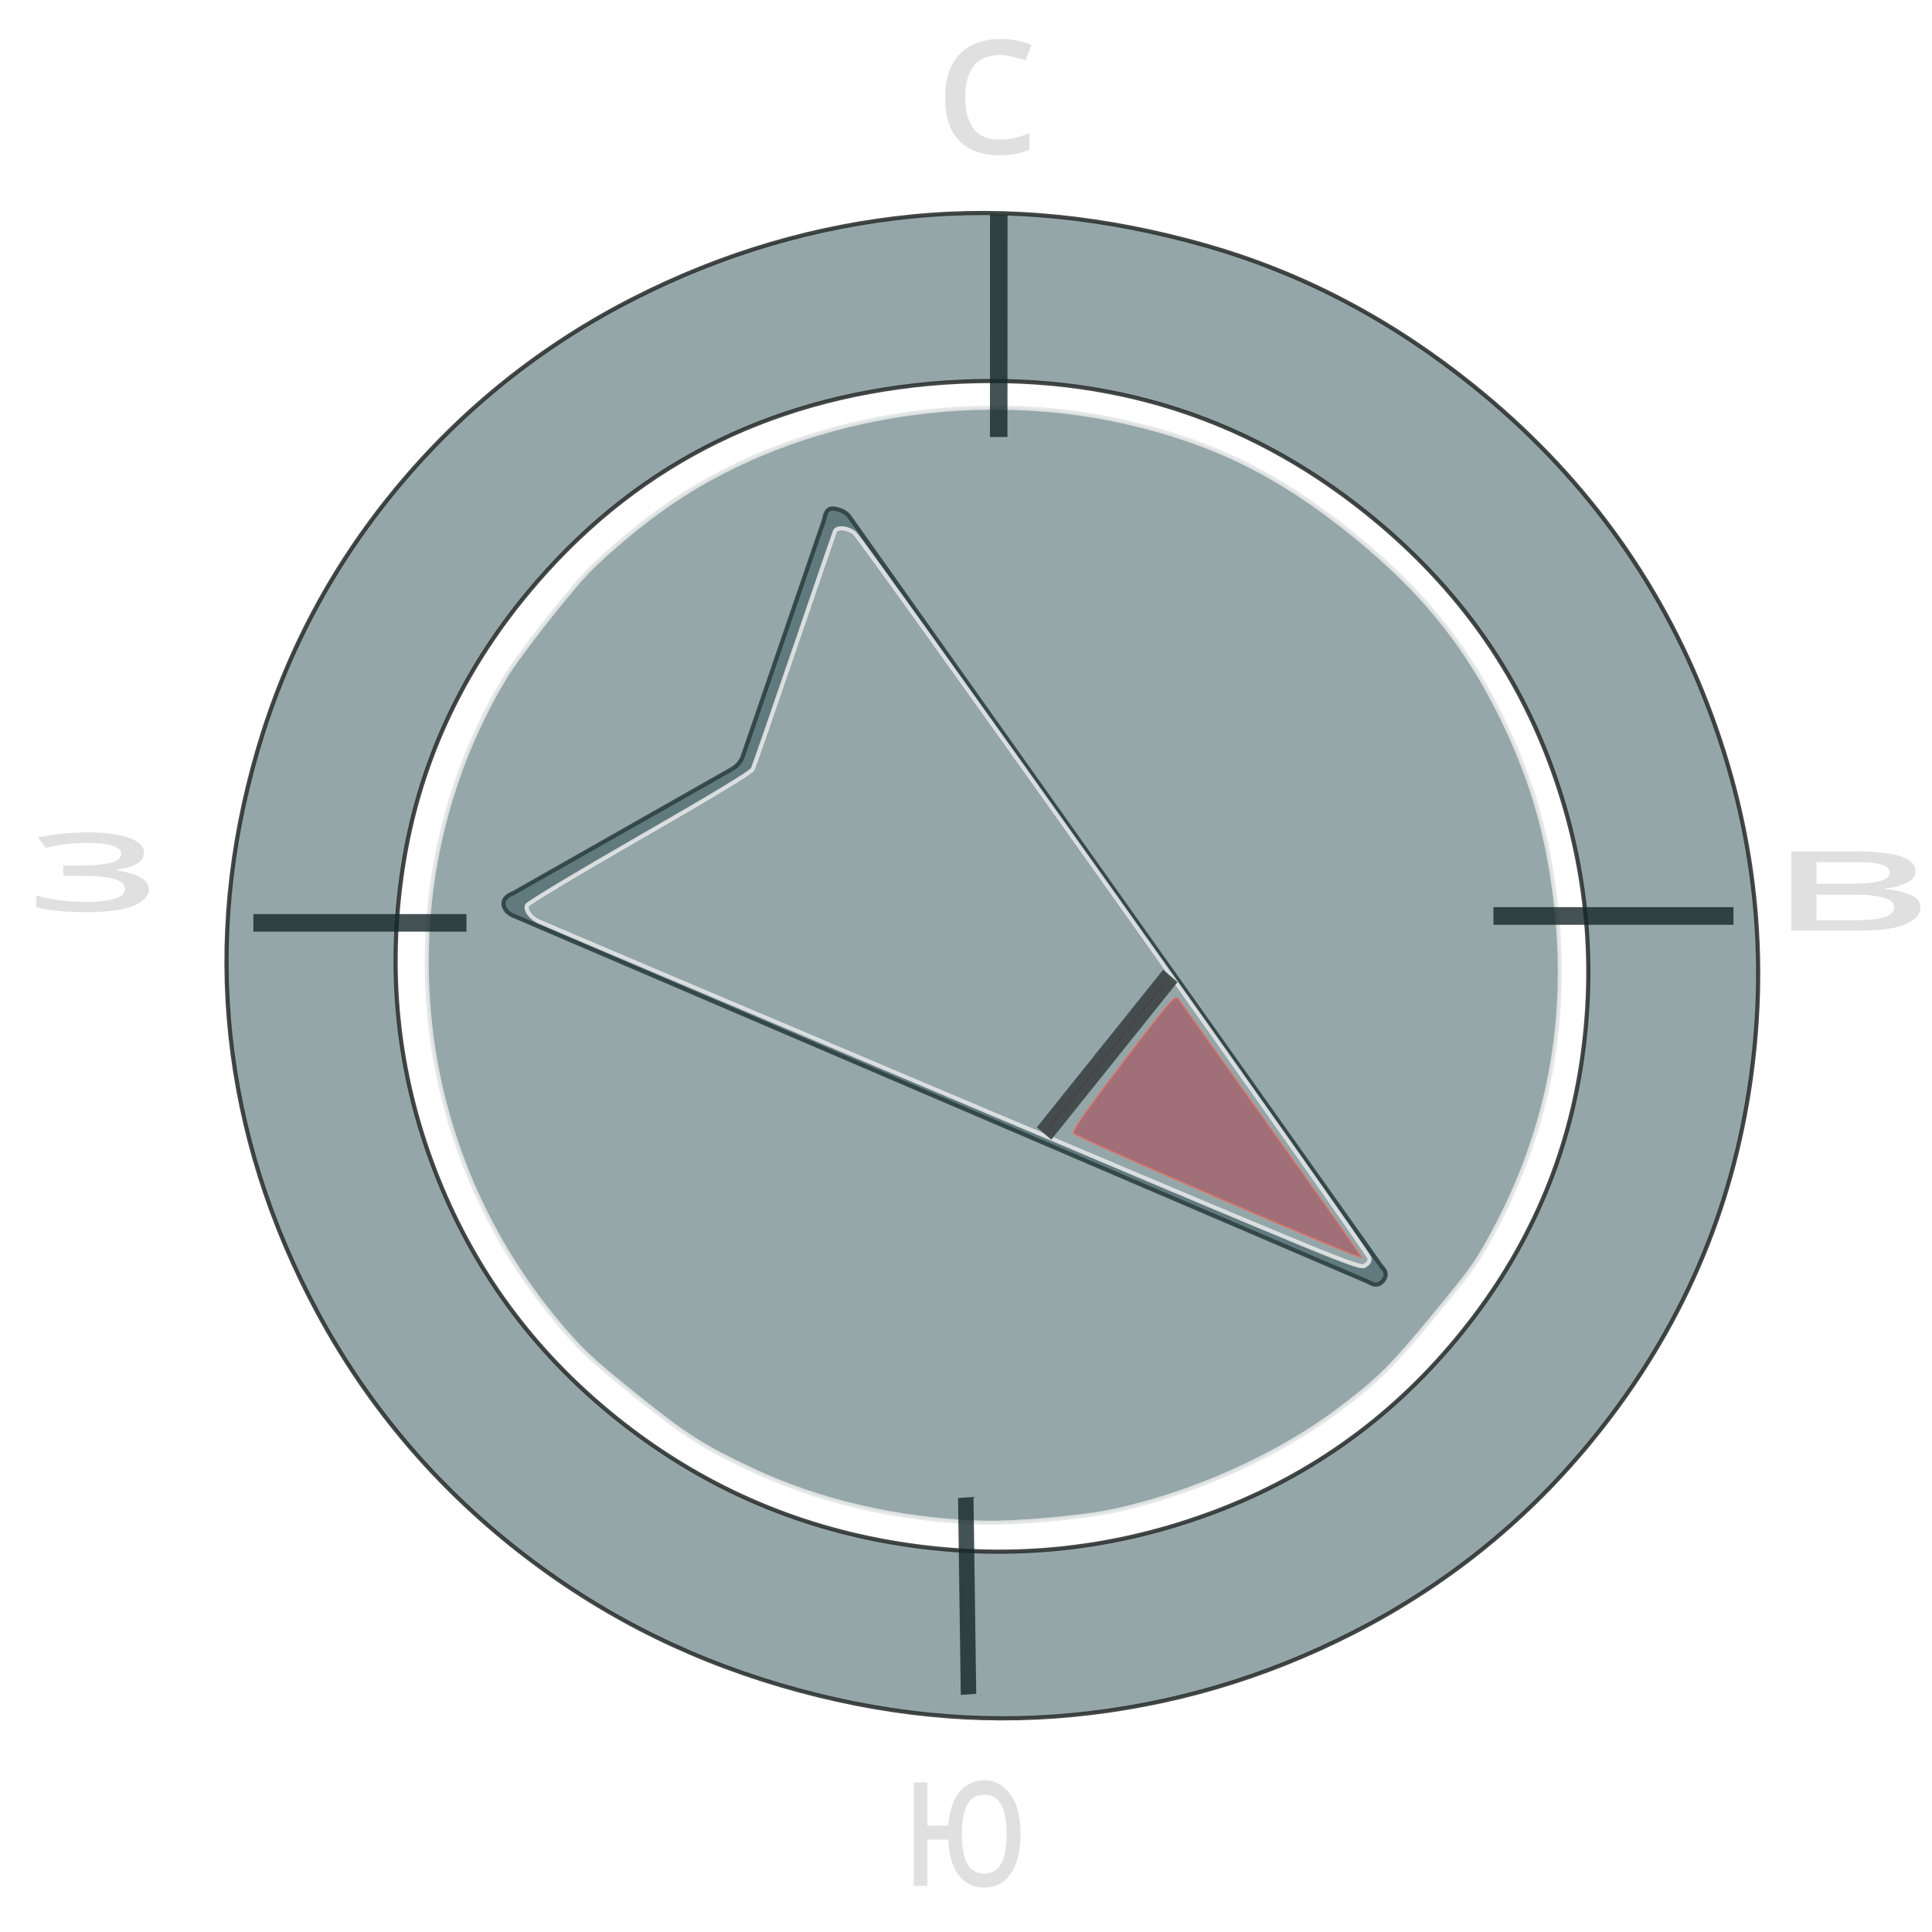
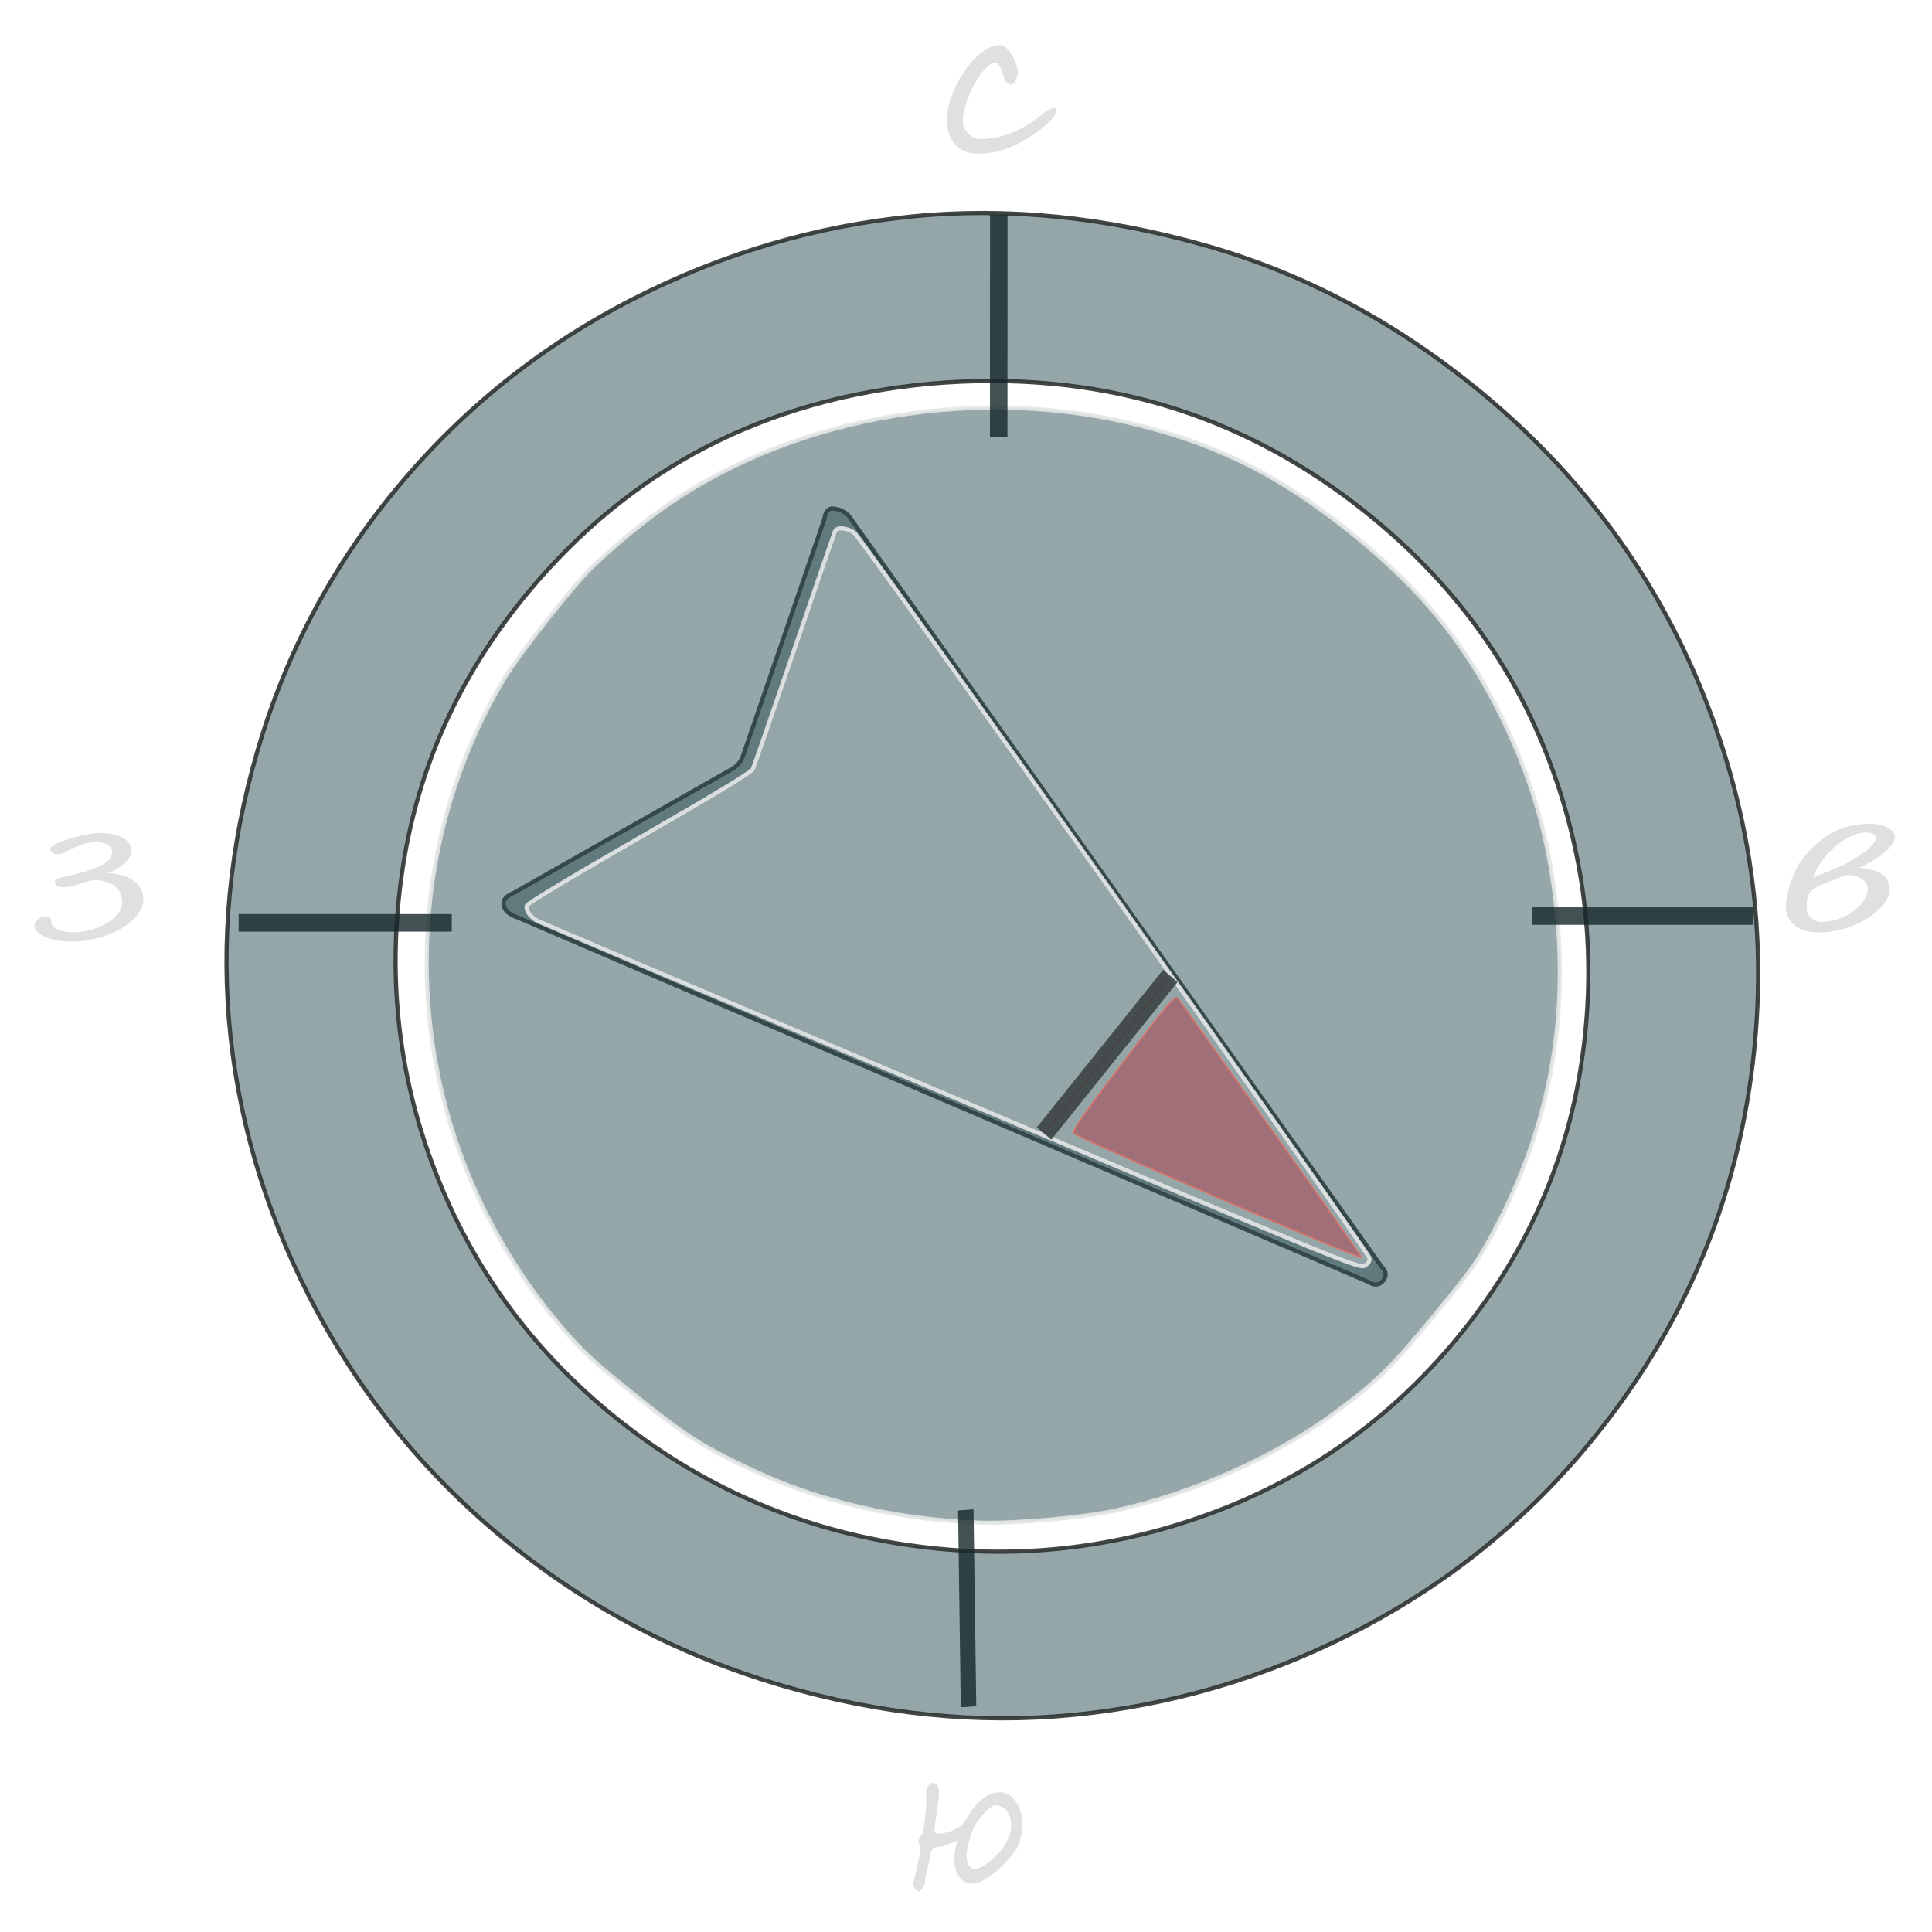
<svg xmlns="http://www.w3.org/2000/svg" version="1.1" id="Layer_1" x="0px" y="0px" viewBox="0 0 77 77" xml:space="preserve" width="77" height="77">
  <defs id="defs7" />
  <path d="m 58.716,15.377 c 4.297,3.458 7.41,7.708 9.333,12.712 1.923,5.004 2.475,10.135 1.655,15.394 -0.82,5.259 -2.97,9.961 -6.428,14.123 -2.59,3.116 -5.709,5.601 -9.32,7.45 -3.611,1.85 -7.345,2.916 -11.172,3.291 C 38.958,68.722 35.067,68.328 31.113,67.164 27.159,66.001 23.593,64.158 20.349,61.547 17.148,58.97 14.583,55.88 12.66,52.314 10.738,48.748 9.59,45.053 9.187,41.307 8.784,37.562 9.144,33.745 10.269,29.895 c 1.125,-3.85 2.964,-7.331 5.57,-10.468 2.607,-3.137 5.743,-5.642 9.354,-7.491 3.611,-1.85 7.362,-2.937 11.189,-3.312 3.827,-0.375 7.701,0.039 11.63,1.149 3.929,1.109 7.482,3.01 10.704,5.604 z m -4.225,5.084 c -4.992,-4.018 -10.797,-5.747 -17.43,-5.167 -6.592,0.614 -11.913,3.379 -16.019,8.32 -2.692,3.239 -4.375,6.914 -4.994,11.001 -0.619,4.087 -0.226,8.098 1.272,12.006 1.498,3.908 3.892,7.203 7.22,9.882 3.328,2.679 7.106,4.351 11.296,5.02 4.19,0.669 8.266,0.289 12.231,-1.139 3.964,-1.428 7.273,-3.761 9.965,-7 2.692,-3.239 4.375,-6.914 4.994,-11.001 0.619,-4.087 0.205,-8.115 -1.276,-12.043 -1.481,-3.929 -3.93,-7.2 -7.258,-9.878 z M 33.837,20.569 55.064,50.483 c 0.194,0.19 0.214,0.377 0.06,0.562 -0.153,0.184 -0.344,0.202 -0.572,0.053 L 20.566,36.54 c -0.3,-0.104 -0.451,-0.261 -0.493,-0.465 -0.041,-0.204 0.095,-0.368 0.409,-0.492 l 8.65,-4.91 c 0.255,-0.137 0.425,-0.342 0.494,-0.595 l 3.224,-9.38 c 0.044,-0.307 0.163,-0.45 0.358,-0.431 0.195,0.02 0.452,0.09 0.629,0.301 z" id="path2" style="fill:#2c4f54;fill-opacity:0.5;stroke:#2e3332;stroke-width:0.166;stroke-miterlimit:4;stroke-dasharray:none;stroke-opacity:0.9" />
  <path style="fill:#2c4f53;fill-opacity:0.499;stroke:#e4e7e7;stroke-width:0.164;stroke-miterlimit:4;stroke-dasharray:none;stroke-opacity:0.9" d="m 23.58,22.619 c 0.816,-0.786 1.779,-1.595 2.67,-2.244 5.009,-3.646 12.225,-5.019 18.639,-3.548 3.452,0.792 6.026,2.054 8.92,4.374 2.971,2.382 4.808,4.695 6.301,7.934 1.006,2.183 1.572,4.196 1.875,6.673 0.601,4.915 -0.278,9.411 -2.678,13.693 -0.5,0.892 -0.748,1.23 -2.147,2.928 -1.698,2.061 -2.238,2.594 -3.842,3.795 -2.423,1.813 -5.752,3.305 -8.897,3.987 -1.283,0.278 -4.003,0.519 -5.35,0.474 -3.262,-0.109 -6.412,-0.835 -9.091,-2.096 -1.976,-0.929 -2.615,-1.336 -4.603,-2.928 -1.402,-1.123 -1.973,-1.626 -2.504,-2.208 -3.225,-3.535 -5.233,-7.977 -5.738,-12.693 -0.517,-4.83 0.524,-9.643 2.972,-13.732 0.564,-0.943 2.734,-3.697 3.473,-4.409 z m 8.074,3.269 c -0.859,2.516 -1.603,4.66 -1.653,4.765 -0.061,0.129 -1.511,1.007 -4.514,2.734 -2.546,1.464 -4.449,2.609 -4.484,2.697 -0.073,0.183 0.128,0.471 0.437,0.626 0.122,0.061 7.537,3.206 16.477,6.987 15.666,6.626 16.262,6.871 16.469,6.748 0.16,-0.094 0.209,-0.172 0.194,-0.305 -0.026,-0.22 -20.221,-28.652 -20.523,-28.894 -0.273,-0.219 -0.703,-0.258 -0.781,-0.072 -0.032,0.076 -0.762,2.198 -1.621,4.714 z" id="path861" />
  <rect style="fill:#c7485e;fill-opacity:1;stroke:#3c4343;stroke-width:0.671;stroke-opacity:0.9" id="rect2803" width="7.378" height="0.086" x="-0.201" y="-60.789" transform="matrix(-0.6253429,0.7803501,-0.7623308,-0.6471875,0,0)" />
  <path style="fill:#a06f78;fill-opacity:1;stroke:#e27364;stroke-width:0.053;stroke-opacity:0.9" d="m 46.971,39.818 c 0.076,0.109 1.73,2.43 3.677,5.159 1.947,2.729 3.574,5.04 3.616,5.135 0.066,0.15 -11.158,-4.684 -11.474,-4.941 -0.086,-0.07 0.437,-0.823 1.963,-2.823 1.946,-2.55 2.09,-2.714 2.218,-2.53 z" id="path3397" />
-   <text xml:space="preserve" style="font-size:8.568px;line-height:1.25;font-family:'Segoe Script';-inkscape-font-specification:'Segoe Script';fill:#e0e0e0;fill-opacity:1;stroke-width:0.214" x="36.299" y="6.26" id="text9344" transform="scale(1.024478,0.9761065)">
-     <tspan id="tspan9342" x="36.299" y="6.26" style="fill:#e0e0e0;fill-opacity:1;stroke-width:0.214">c</tspan>
+   <g aria-label="c" transform="scale(1.024478,0.9761065)" id="text9344" style="font-size:8.568px;line-height:1.25;font-family:'Segoe Script';-inkscape-font-specification:'Segoe Script';fill:#e0e0e0;stroke-width:0.214">
+     <path d="m 41.081,4.528 q 0,0.151 -0.109,0.272 -0.113,0.126 -0.197,0.213 -0.084,0.084 -0.159,0.155 -0.075,0.071 -0.159,0.138 -0.084,0.063 -0.197,0.146 -0.318,0.23 -0.607,0.389 -0.289,0.155 -0.561,0.255 -0.272,0.096 -0.54,0.138 -0.264,0.042 -0.531,0.042 -0.28,0 -0.502,-0.105 Q 37.299,6.064 37.144,5.88 36.994,5.696 36.914,5.453 36.835,5.206 36.835,4.934 v -0.021 q 0,-0.276 0.071,-0.586 0.071,-0.314 0.197,-0.628 0.13,-0.314 0.31,-0.615 0.18,-0.305 0.397,-0.569 0.088,-0.105 0.209,-0.222 0.126,-0.121 0.264,-0.222 0.142,-0.1 0.293,-0.163 0.155,-0.067 0.301,-0.067 0.1,0 0.192,0.063 0.092,0.059 0.172,0.155 0.079,0.096 0.146,0.218 0.067,0.117 0.113,0.243 0.046,0.121 0.071,0.234 0.025,0.113 0.025,0.192 0,0.121 -0.075,0.314 -0.075,0.192 -0.18,0.192 -0.151,0 -0.251,-0.205 -0.038,-0.079 -0.067,-0.184 -0.025,-0.105 -0.063,-0.205 -0.033,-0.1 -0.092,-0.184 -0.059,-0.088 -0.163,-0.13 -0.105,0.025 -0.213,0.109 -0.105,0.084 -0.209,0.205 -0.1,0.121 -0.201,0.276 -0.096,0.151 -0.184,0.314 -0.084,0.151 -0.163,0.347 -0.079,0.192 -0.142,0.402 -0.063,0.205 -0.1,0.41 -0.038,0.205 -0.038,0.377 0,0.121 0.059,0.247 0.059,0.121 0.151,0.222 0.096,0.1 0.213,0.163 0.121,0.063 0.247,0.063 0.619,0 1.23,-0.255 0.611,-0.255 1.163,-0.741 0.305,-0.268 0.506,-0.268 0.059,0 0.059,0.113 z" id="path3049" />
+   </g>
+   <g aria-label="ю" transform="scale(0.8906401,1.122788)" id="text11307" style="font-size:6.866px;line-height:1.25;font-family:'Segoe Script';-inkscape-font-specification:'Segoe Script';fill:#e0e0e0;stroke-width:0.172">
+     <path d="m 41.205,65.557 q 0,-0.013 -0.017,-0.023 -0.013,-0.013 -0.034,-0.034 -0.02,-0.02 -0.037,-0.054 -0.013,-0.034 -0.013,-0.094 0,-0.054 0.03,-0.097 0.03,-0.044 0.064,-0.08 0.037,-0.037 0.067,-0.067 0.034,-0.03 0.04,-0.057 0.057,-0.322 0.097,-0.607 0.04,-0.285 0.05,-0.476 0.003,-0.057 0,-0.117 0,-0.06 -0.003,-0.121 -0.003,-0.044 -0.007,-0.084 0,-0.04 0,-0.077 0,-0.04 0.03,-0.091 0.03,-0.05 0.074,-0.094 0.047,-0.044 0.101,-0.07 0.057,-0.03 0.111,-0.03 0.047,0 0.094,0.027 0.047,0.023 0.084,0.07 0.037,0.044 0.06,0.111 0.023,0.064 0.023,0.144 0,0.06 -0.01,0.148 -0.01,0.087 -0.027,0.191 -0.017,0.104 -0.04,0.218 -0.02,0.114 -0.04,0.228 -0.027,0.158 -0.054,0.302 -0.023,0.144 -0.037,0.248 0.013,0.03 0.023,0.054 0.013,0.02 0.034,0.034 0.02,0.013 0.05,0.02 0.034,0.007 0.087,0.007 0.144,0 0.305,-0.03 0.161,-0.03 0.305,-0.077 0.144,-0.047 0.258,-0.097 0.117,-0.054 0.174,-0.101 0.037,-0.03 0.08,-0.08 0.047,-0.05 0.094,-0.107 0.047,-0.06 0.091,-0.117 0.047,-0.06 0.08,-0.104 0.114,-0.144 0.258,-0.282 0.144,-0.137 0.318,-0.241 0.174,-0.104 0.375,-0.168 0.204,-0.064 0.443,-0.064 0.181,0 0.355,0.091 0.174,0.087 0.308,0.238 0.137,0.151 0.218,0.349 0.084,0.194 0.084,0.409 0,0.215 -0.044,0.392 -0.04,0.174 -0.131,0.372 -0.05,0.104 -0.174,0.248 -0.124,0.144 -0.298,0.298 -0.171,0.154 -0.375,0.305 -0.204,0.151 -0.416,0.272 -0.211,0.121 -0.416,0.194 -0.201,0.074 -0.365,0.074 -0.221,0 -0.379,-0.074 -0.158,-0.077 -0.258,-0.198 -0.101,-0.124 -0.148,-0.282 -0.047,-0.158 -0.047,-0.318 0,-0.131 0.037,-0.315 0.04,-0.188 0.134,-0.379 -0.127,0.08 -0.285,0.127 -0.154,0.047 -0.285,0.084 -0.057,0.017 -0.127,0.03 -0.07,0.01 -0.141,0.02 -0.067,0.01 -0.131,0.02 -0.06,0.01 -0.104,0.017 -0.067,0.013 -0.094,0.054 -0.023,0.037 -0.037,0.097 -0.013,0.057 -0.04,0.151 -0.027,0.094 -0.054,0.194 -0.03,0.107 -0.064,0.221 -0.034,0.114 -0.06,0.218 -0.023,0.101 -0.044,0.188 -0.017,0.084 -0.017,0.131 0,0.044 -0.037,0.094 -0.034,0.05 -0.08,0.094 -0.044,0.047 -0.091,0.077 -0.044,0.03 -0.067,0.03 -0.05,0 -0.097,-0.034 -0.044,-0.034 -0.077,-0.077 -0.034,-0.044 -0.054,-0.087 -0.02,-0.047 -0.02,-0.07 0,-0.03 0.023,-0.107 0.027,-0.077 0.054,-0.158 0.017,-0.05 0.044,-0.137 0.027,-0.087 0.054,-0.191 0.03,-0.107 0.057,-0.221 0.03,-0.114 0.054,-0.215 0.023,-0.101 0.037,-0.174 0.013,-0.077 0.013,-0.111 z m 4.04,-0.758 q 0,-0.335 -0.194,-0.523 -0.191,-0.191 -0.55,-0.191 -0.05,0 -0.124,0.04 -0.074,0.04 -0.161,0.104 -0.084,0.06 -0.171,0.134 -0.084,0.074 -0.161,0.144 -0.074,0.07 -0.127,0.127 -0.054,0.057 -0.074,0.08 -0.07,0.084 -0.148,0.231 -0.074,0.144 -0.137,0.312 -0.064,0.168 -0.107,0.339 -0.04,0.168 -0.04,0.295 0,0.077 0.02,0.158 0.023,0.08 0.067,0.148 0.047,0.064 0.117,0.107 0.07,0.04 0.164,0.04 0.104,0 0.265,-0.06 0.161,-0.06 0.339,-0.168 0.181,-0.107 0.362,-0.255 0.184,-0.148 0.329,-0.318 0.148,-0.171 0.238,-0.359 0.094,-0.191 0.094,-0.386 z" id="path3007" />
+   </g>
+   <g aria-label="з" transform="scale(1.380777,0.7242297)" id="text16794" style="font-size:7.907px;line-height:1.25;font-family:'Segoe Script';-inkscape-font-specification:'Segoe Script';fill:#e0e0e0;stroke-width:0.198">
+     <path d="m 1.347,50.432 q 0.039,0 0.062,0.027 0.027,0.027 0.042,0.066 0.015,0.042 0.019,0.093 0.008,0.05 0.008,0.097 0,0.089 0.031,0.193 0.035,0.104 0.108,0.193 0.077,0.089 0.197,0.147 0.12,0.062 0.293,0.062 0.236,0 0.486,-0.124 0.251,-0.124 0.459,-0.344 0.208,-0.22 0.34,-0.525 0.135,-0.301 0.135,-0.66 0,-0.332 -0.069,-0.564 Q 3.39,48.86 3.278,48.718 3.17,48.571 3.027,48.505 q -0.143,-0.066 -0.286,-0.066 -0.054,0 -0.12,0.027 -0.066,0.023 -0.135,0.062 -0.066,0.035 -0.135,0.077 -0.066,0.042 -0.12,0.077 -0.093,0.062 -0.178,0.104 -0.081,0.042 -0.216,0.042 -0.104,0 -0.181,-0.077 -0.073,-0.081 -0.073,-0.212 0,-0.1 0.069,-0.17 0.073,-0.07 0.224,-0.131 0.32,-0.131 0.571,-0.266 0.255,-0.139 0.429,-0.297 0.174,-0.162 0.266,-0.355 0.093,-0.193 0.093,-0.44 0,-0.097 -0.031,-0.189 -0.027,-0.097 -0.085,-0.17 -0.058,-0.077 -0.143,-0.124 -0.081,-0.05 -0.189,-0.05 -0.232,0 -0.44,0.143 -0.208,0.143 -0.409,0.351 -0.089,0.093 -0.147,0.135 -0.058,0.039 -0.124,0.039 -0.054,0 -0.097,-0.027 -0.039,-0.031 -0.066,-0.07 -0.023,-0.042 -0.039,-0.089 -0.012,-0.05 -0.012,-0.085 0,-0.093 0.05,-0.174 0.054,-0.085 0.143,-0.158 0.193,-0.162 0.378,-0.266 0.185,-0.104 0.305,-0.154 0.135,-0.054 0.278,-0.104 0.147,-0.05 0.274,-0.05 0.181,0 0.347,0.066 0.166,0.062 0.29,0.185 0.127,0.12 0.201,0.297 0.077,0.178 0.077,0.402 0,0.324 -0.158,0.645 -0.154,0.32 -0.529,0.622 0.259,0.012 0.452,0.131 0.193,0.12 0.32,0.317 0.131,0.197 0.193,0.456 0.066,0.255 0.066,0.541 0,0.286 -0.077,0.568 -0.077,0.282 -0.22,0.541 -0.139,0.259 -0.336,0.479 -0.193,0.22 -0.429,0.382 -0.232,0.162 -0.498,0.255 -0.263,0.093 -0.541,0.093 -0.266,0 -0.463,-0.089 -0.197,-0.085 -0.328,-0.216 -0.127,-0.131 -0.193,-0.282 -0.066,-0.151 -0.066,-0.278 0,-0.097 0.035,-0.208 0.039,-0.112 0.085,-0.178 0.031,-0.042 0.089,-0.089 0.058,-0.042 0.147,-0.042 z" id="path3028" />
+   </g>
+   <g aria-label="в" transform="scale(1.396103,0.7162795)" id="text19318" style="font-size:8.234px;line-height:1.25;font-family:'Segoe Script';-inkscape-font-specification:'Segoe Script';fill:#e0e0e0;stroke-width:0.206">
+     <path d="m 53.555,46.611 q 0,-0.048 -0.02,-0.097 -0.016,-0.052 -0.052,-0.092 -0.032,-0.044 -0.088,-0.072 -0.052,-0.028 -0.125,-0.028 -0.141,0 -0.294,0.101 -0.149,0.101 -0.302,0.277 -0.149,0.173 -0.289,0.414 -0.141,0.237 -0.261,0.515 -0.121,0.277 -0.217,0.583 -0.092,0.302 -0.149,0.607 0.036,-0.024 0.109,-0.076 0.072,-0.056 0.161,-0.125 0.092,-0.072 0.193,-0.153 0.105,-0.084 0.197,-0.165 0.097,-0.08 0.177,-0.153 0.08,-0.072 0.129,-0.125 0.446,-0.482 0.639,-0.836 0.193,-0.354 0.193,-0.575 z m -0.125,4.334 q -0.125,0.185 -0.302,0.362 -0.173,0.173 -0.382,0.306 -0.209,0.133 -0.446,0.209 -0.233,0.076 -0.474,0.056 -0.169,-0.012 -0.322,-0.109 -0.153,-0.101 -0.269,-0.281 -0.117,-0.185 -0.185,-0.45 -0.068,-0.265 -0.068,-0.611 0,-0.221 0.024,-0.478 0.024,-0.261 0.064,-0.527 0.04,-0.265 0.088,-0.519 0.052,-0.253 0.101,-0.466 0.064,-0.289 0.169,-0.571 0.105,-0.285 0.233,-0.547 0.129,-0.265 0.277,-0.499 0.149,-0.233 0.306,-0.422 0.217,-0.253 0.495,-0.406 0.281,-0.153 0.659,-0.153 0.157,0 0.285,0.064 0.129,0.064 0.221,0.169 0.092,0.101 0.141,0.229 0.052,0.129 0.052,0.253 0,0.173 -0.072,0.386 -0.068,0.209 -0.201,0.438 -0.133,0.229 -0.322,0.462 -0.189,0.233 -0.43,0.45 0.056,0.004 0.129,0.02 0.076,0.012 0.157,0.048 0.084,0.036 0.169,0.097 0.088,0.06 0.169,0.153 0.036,0.044 0.08,0.121 0.044,0.072 0.08,0.181 0.04,0.105 0.064,0.241 0.028,0.137 0.028,0.302 0,0.322 -0.117,0.696 -0.113,0.37 -0.402,0.796 z m -0.113,-1.48 q 0,-0.221 -0.064,-0.37 -0.064,-0.153 -0.153,-0.241 -0.088,-0.092 -0.181,-0.129 -0.092,-0.04 -0.149,-0.04 -0.052,0 -0.165,0.08 -0.113,0.08 -0.241,0.177 -0.097,0.084 -0.193,0.157 -0.097,0.072 -0.181,0.141 -0.08,0.068 -0.149,0.137 -0.068,0.068 -0.113,0.145 -0.113,0.205 -0.133,0.466 -0.02,0.261 -0.02,0.535 0,0.181 0.036,0.326 0.04,0.141 0.097,0.241 0.06,0.101 0.129,0.157 0.068,0.052 0.125,0.052 0.137,0 0.31,-0.056 0.173,-0.056 0.354,-0.221 0.157,-0.145 0.281,-0.326 0.129,-0.181 0.217,-0.382 0.092,-0.201 0.141,-0.418 0.052,-0.217 0.052,-0.43 z" id="path3070" />
+   </g>
+   <text xml:space="preserve" style="font-size:14.393px;line-height:1.25;font-family:'Segoe Script';-inkscape-font-specification:'Segoe Script';fill:#16272a;fill-opacity:0.8;stroke-width:0.36" x="7.256" y="46.653" id="text17884" transform="scale(1.316178,0.7597755)">
+     <tspan id="tspan17882" x="7.256" y="46.653" style="stroke-width:0.36">_</tspan>
  </text>
-   <text xml:space="preserve" style="font-size:6.866px;line-height:1.25;font-family:'Segoe Script';-inkscape-font-specification:'Segoe Script';fill:#e0e0e0;fill-opacity:1;stroke-width:0.172" x="40.307" y="66.941" id="text11307" transform="scale(0.8906401,1.122788)">
-     <tspan id="tspan11305" x="40.307" y="66.941" style="fill:#e0e0e0;fill-opacity:1;stroke-width:0.172">ю</tspan>
+   <text xml:space="preserve" style="font-size:14.682px;line-height:1.25;font-family:'Segoe Script';-inkscape-font-specification:'Segoe Script';fill:#16272a;fill-opacity:0.8;stroke-width:0.367" x="45.503" y="47.217" id="text17884-6" transform="scale(1.342535,0.7448597)">
+     <tspan id="tspan17882-2" x="45.503" y="47.217" style="stroke-width:0.367">_</tspan>
  </text>
-   <text xml:space="preserve" style="font-size:7.907px;line-height:1.25;font-family:'Segoe Script';-inkscape-font-specification:'Segoe Script';fill:#e0e0e0;fill-opacity:1;stroke-width:0.198" x="0.78" y="50.123" id="text16794" transform="scale(1.380777,0.7242297)">
-     <tspan id="tspan16792" x="0.78" y="50.123" style="fill:#e0e0e0;fill-opacity:1;stroke-width:0.198">з</tspan>
-   </text>
-   <text xml:space="preserve" style="font-size:8.234px;line-height:1.25;font-family:'Segoe Script';-inkscape-font-specification:'Segoe Script';fill:#e0e0e0;fill-opacity:1;stroke-width:0.206" x="50.435" y="51.778" id="text19318" transform="scale(1.396103,0.7162795)">
-     <tspan id="tspan19316" x="50.435" y="51.778" style="fill:#e0e0e0;fill-opacity:1;stroke-width:0.206">в</tspan>
-   </text>
-   <text xml:space="preserve" style="font-size:14.393px;line-height:1.25;font-family:'Segoe Script';-inkscape-font-specification:'Segoe Script';fill:#16272a;fill-opacity:0.8;stroke-width:0.36" x="7.705" y="46.653" id="text17884" transform="scale(1.316178,0.7597755)">
-     <tspan id="tspan17882" x="7.705" y="46.653" style="stroke-width:0.36">_</tspan>
-   </text>
-   <text xml:space="preserve" style="font-size:15.285px;line-height:1.25;font-family:'Segoe Script';-inkscape-font-specification:'Segoe Script';fill:#16272a;fill-opacity:0.8;stroke-width:0.382" x="42.616" y="49.156" id="text17884-6" transform="scale(1.397679,0.715472)">
-     <tspan id="tspan17882-2" x="42.616" y="49.156" style="stroke-width:0.382">_</tspan>
-   </text>
-   <text xml:space="preserve" style="font-size:13.018px;line-height:1.25;font-family:'Segoe Script';-inkscape-font-specification:'Segoe Script';fill:#16272a;fill-opacity:0.8;stroke-width:0.325" x="-52.274" y="48.983" id="text17884-0" transform="matrix(-0.01863447,-1.34272,0.7440159,-0.05341803,0,0)">
-     <tspan id="tspan17882-4" x="-52.274" y="48.983" style="stroke-width:0.325">_</tspan>
+   <text xml:space="preserve" style="font-size:13.018px;line-height:1.25;font-family:'Segoe Script';-inkscape-font-specification:'Segoe Script';fill:#16272a;fill-opacity:0.8;stroke-width:0.325" x="-52.64" y="48.974" id="text17884-0" transform="matrix(-0.01863447,-1.34272,0.7440159,-0.05341803,0,0)">
+     <tspan id="tspan17882-4" x="-52.64" y="48.974" style="stroke-width:0.325">_</tspan>
  </text>
  <text xml:space="preserve" style="font-size:14.696px;line-height:1.25;font-family:'Segoe Script';-inkscape-font-specification:'Segoe Script';fill:#16272a;fill-opacity:0.8;stroke-width:0.367" x="-12.877" y="51.668" id="text17884-9" transform="matrix(5.0902257e-4,-1.343003,0.7445995,0.00145835,0,0)">
    <tspan id="tspan17882-7" x="-12.877" y="51.668" style="stroke-width:0.367">_</tspan>
  </text>
</svg>
